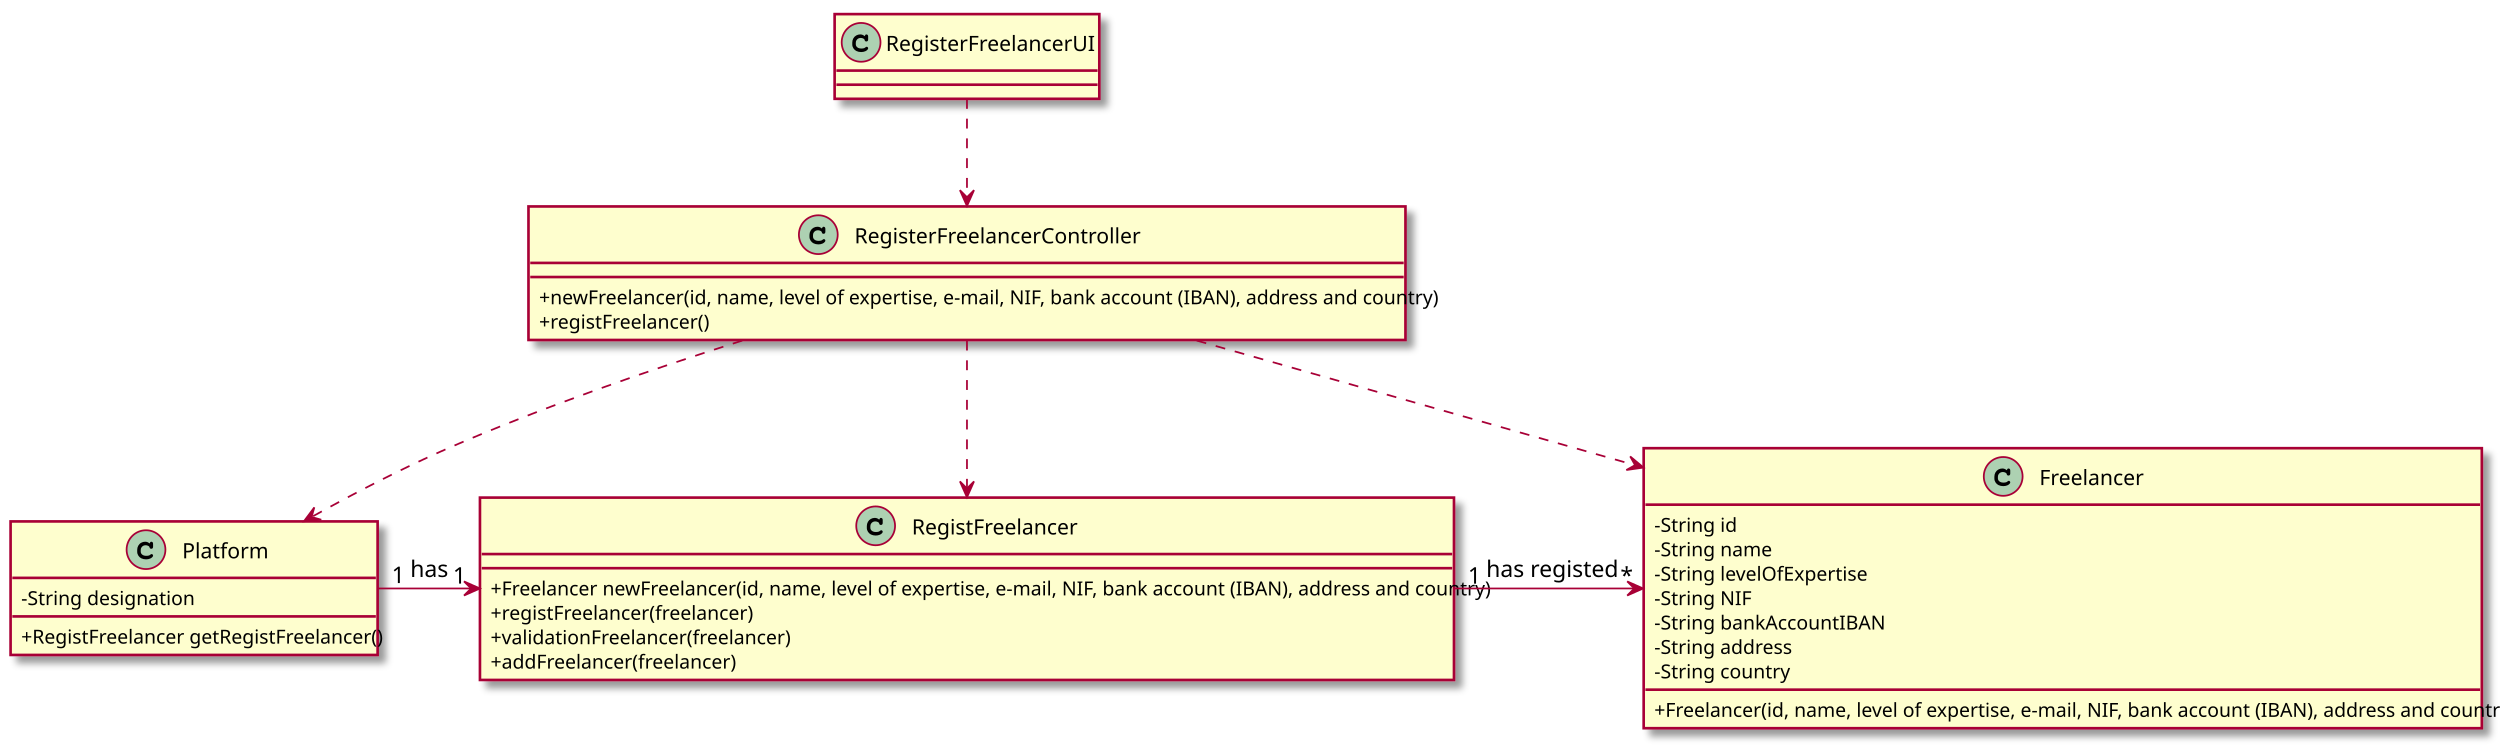
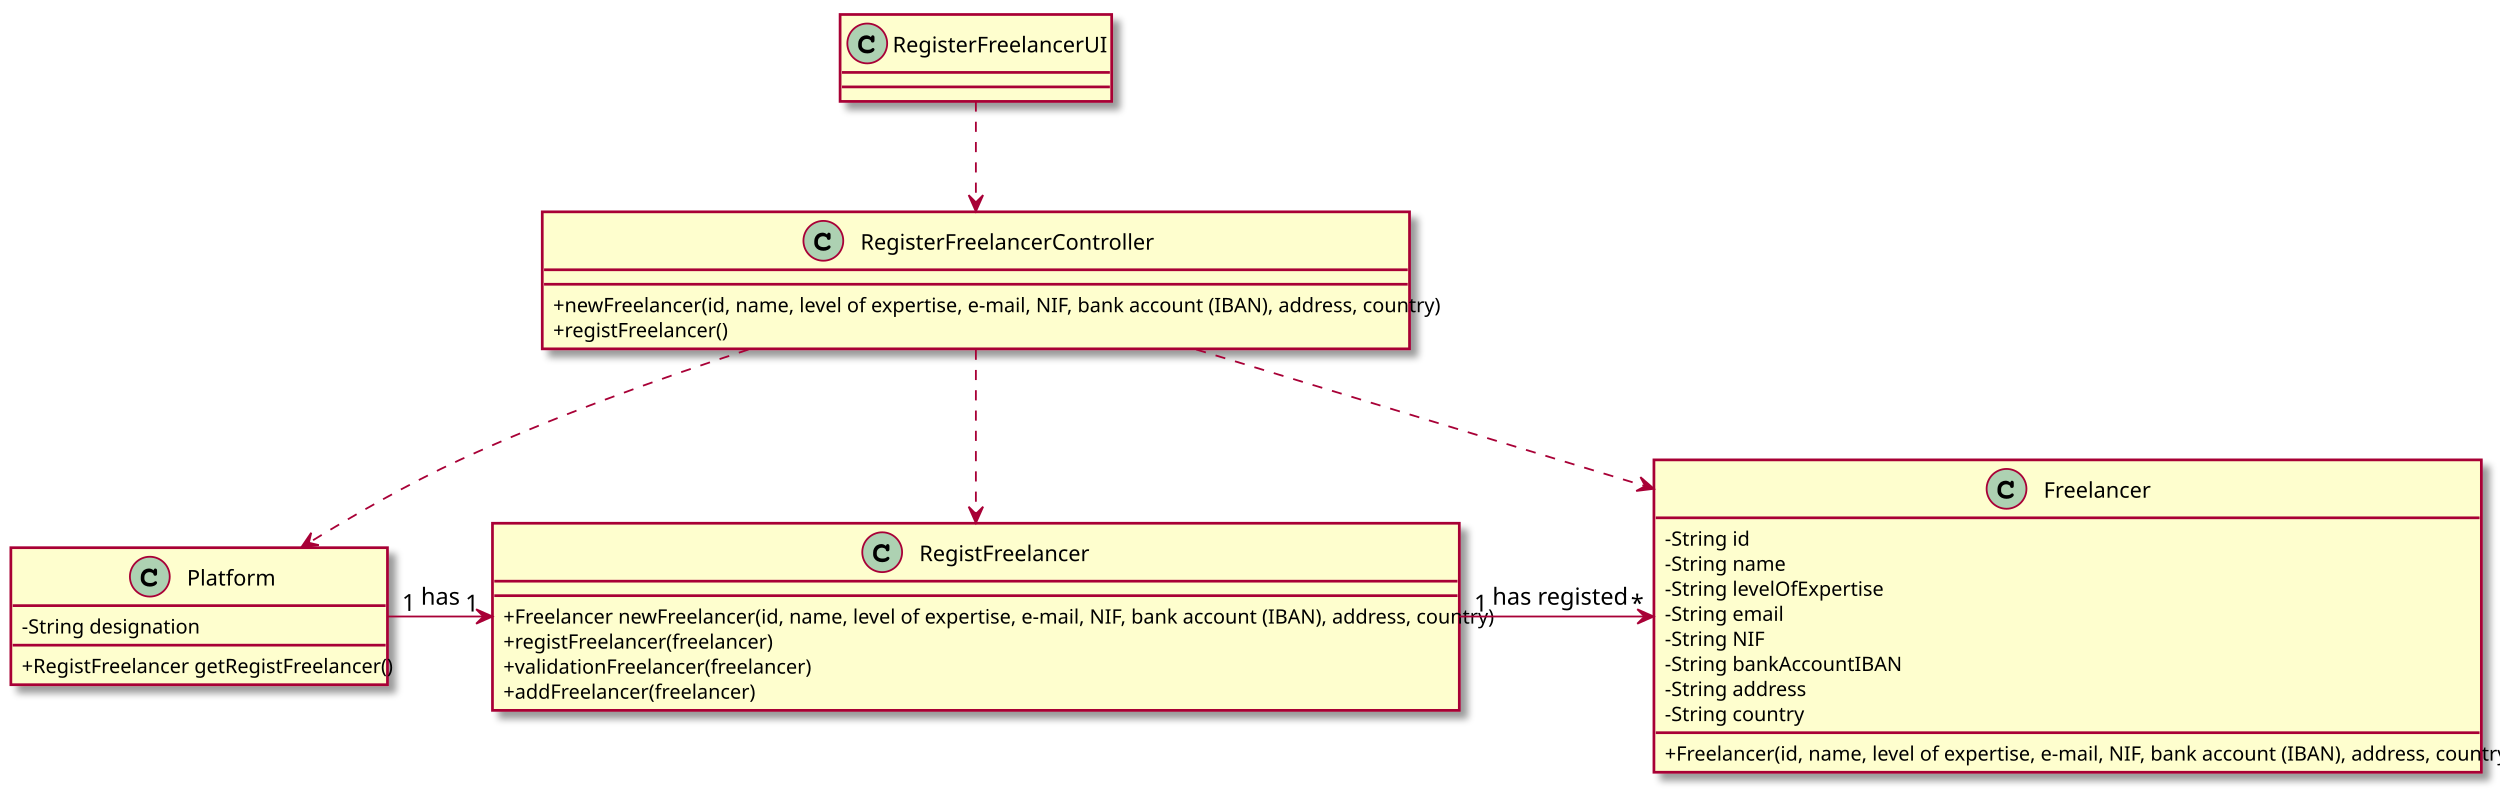
- <svg xmlns="http://www.w3.org/2000/svg" contentScriptType="application/ecmascript" contentStyleType="text/css" height="528.75px" preserveAspectRatio="none" style="width:1771px;height:528px;" version="1.1" viewBox="0 0 1771 528" width="1771.25px" zoomAndPan="magnify">
+ <svg xmlns="http://www.w3.org/2000/svg" contentScriptType="application/ecmascript" contentStyleType="text/css" height="546.25px" preserveAspectRatio="none" style="width:1726px;height:546px;" version="1.1" viewBox="0 0 1726 546" width="1726.25px" zoomAndPan="magnify">
  <defs>
-     <filter height="300%" id="f1frz63fgzcg3x" width="300%" x="-1" y="-1">
+     <filter height="300%" id="fy9ib8o3e1kol" width="300%" x="-1" y="-1">
      <feGaussianBlur result="blurOut" stdDeviation="2.5" />
      <feColorMatrix in="blurOut" result="blurOut2" type="matrix" values="0 0 0 0 0 0 0 0 0 0 0 0 0 0 0 0 0 0 .4 0" />
      <feOffset dx="5.0" dy="5.0" in="blurOut2" result="blurOut3" />
      <feBlend in="SourceGraphic" in2="blurOut3" mode="normal" />
    </filter>
  </defs>
  <g>
-     <rect fill="#FEFECE" filter="url(#f1frz63fgzcg3x)" height="60" id="RegisterFreelancerUI" style="stroke: #A80036; stroke-width: 1.875;" width="187.5" x="591.25" y="10" />
-     <ellipse cx="610" cy="30" fill="#ADD1B2" rx="13.75" ry="13.75" style="stroke: #A80036; stroke-width: 1.25;" />
-     <path d="M612.5,25.625 Q612.754,25 613.047,24.688 Q613.34,24.375 613.672,24.375 Q614.258,24.375 614.629,24.727 Q615,25.078 615,25.898 L615,27.852 Q615,28.672 614.648,29.023 Q614.297,29.375 613.75,29.375 Q613.262,29.375 612.949,29.16 Q612.637,28.945 612.5,28.379 Q612.441,27.988 612.227,27.773 Q611.836,27.363 611.133,27.129 Q610.43,26.875 609.727,26.875 Q608.848,26.875 608.106,27.227 Q607.383,27.578 606.816,28.359 Q606.25,29.141 606.25,30.215 L606.25,31.367 Q606.25,32.656 607.305,33.516 Q608.359,34.375 610.234,34.375 Q611.348,34.375 612.129,34.121 Q612.578,33.984 613.086,33.535 Q613.418,33.281 613.594,33.203 Q613.769,33.125 613.984,33.125 Q614.394,33.125 614.688,33.457 Q615,33.77 615,34.219 Q615,34.648 614.57,35.156 Q613.945,35.898 612.949,36.309 Q611.641,36.875 610.039,36.875 Q608.164,36.875 606.66,36.133 Q605.449,35.547 604.59,34.277 Q603.75,33.008 603.75,31.504 L603.75,30.137 Q603.75,28.574 604.492,27.207 Q605.254,25.84 606.562,25.117 Q607.891,24.375 609.375,24.375 Q610.273,24.375 611.055,24.688 Q611.836,25 612.5,25.625 Z " />
-     <text fill="#000000" font-family="sans-serif" font-size="15" lengthAdjust="spacingAndGlyphs" textLength="147.5" x="627.5" y="36.138">RegisterFreelancerUI</text>
-     <line style="stroke: #A80036; stroke-width: 1.875;" x1="592.5" x2="777.5" y1="50" y2="50" />
-     <line style="stroke: #A80036; stroke-width: 1.875;" x1="592.5" x2="777.5" y1="60" y2="60" />
-     <rect fill="#FEFECE" filter="url(#f1frz63fgzcg3x)" height="94.59" id="RegisterFreelancerController" style="stroke: #A80036; stroke-width: 1.875;" width="621.25" x="374.375" y="146.25" />
-     <ellipse cx="579.688" cy="166.25" fill="#ADD1B2" rx="13.75" ry="13.75" style="stroke: #A80036; stroke-width: 1.25;" />
-     <path d="M582.188,161.875 Q582.441,161.25 582.734,160.938 Q583.027,160.625 583.359,160.625 Q583.945,160.625 584.316,160.977 Q584.688,161.328 584.688,162.148 L584.688,164.102 Q584.688,164.922 584.336,165.273 Q583.984,165.625 583.438,165.625 Q582.949,165.625 582.637,165.41 Q582.324,165.195 582.188,164.629 Q582.129,164.238 581.914,164.023 Q581.523,163.613 580.82,163.379 Q580.117,163.125 579.414,163.125 Q578.535,163.125 577.793,163.477 Q577.07,163.828 576.504,164.609 Q575.938,165.391 575.938,166.465 L575.938,167.617 Q575.938,168.906 576.992,169.766 Q578.047,170.625 579.922,170.625 Q581.035,170.625 581.816,170.371 Q582.266,170.234 582.773,169.785 Q583.106,169.531 583.281,169.453 Q583.457,169.375 583.672,169.375 Q584.082,169.375 584.375,169.707 Q584.688,170.019 584.688,170.469 Q584.688,170.898 584.258,171.406 Q583.633,172.148 582.637,172.559 Q581.328,173.125 579.727,173.125 Q577.852,173.125 576.348,172.383 Q575.137,171.797 574.277,170.527 Q573.438,169.258 573.438,167.754 L573.438,166.387 Q573.438,164.824 574.18,163.457 Q574.941,162.09 576.25,161.367 Q577.578,160.625 579.062,160.625 Q579.961,160.625 580.742,160.938 Q581.523,161.25 582.188,161.875 Z " />
-     <text fill="#000000" font-family="sans-serif" font-size="15" lengthAdjust="spacingAndGlyphs" textLength="200" x="605.312" y="172.388">RegisterFreelancerController</text>
-     <line style="stroke: #A80036; stroke-width: 1.875;" x1="375.625" x2="994.375" y1="186.25" y2="186.25" />
-     <line style="stroke: #A80036; stroke-width: 1.875;" x1="375.625" x2="994.375" y1="196.25" y2="196.25" />
-     <text fill="#000000" font-family="sans-serif" font-size="13.75" lengthAdjust="spacingAndGlyphs" textLength="606.25" x="381.875" y="215.524">+newFreelancer(id, name, level of expertise, e-mail, NIF, bank account (IBAN), address and country)</text>
+     <rect fill="#FEFECE" filter="url(#fy9ib8o3e1kol)" height="60" id="RegisterFreelancerUI" style="stroke: #A80036; stroke-width: 1.875;" width="187.5" x="580" y="10" />
+     <ellipse cx="598.75" cy="30" fill="#ADD1B2" rx="13.75" ry="13.75" style="stroke: #A80036; stroke-width: 1.25;" />
+     <path d="M601.25,25.625 Q601.504,25 601.797,24.688 Q602.09,24.375 602.422,24.375 Q603.008,24.375 603.379,24.727 Q603.75,25.078 603.75,25.898 L603.75,27.852 Q603.75,28.672 603.398,29.023 Q603.047,29.375 602.5,29.375 Q602.012,29.375 601.699,29.16 Q601.387,28.945 601.25,28.379 Q601.191,27.988 600.977,27.773 Q600.586,27.363 599.883,27.129 Q599.18,26.875 598.477,26.875 Q597.598,26.875 596.856,27.227 Q596.133,27.578 595.566,28.359 Q595,29.141 595,30.215 L595,31.367 Q595,32.656 596.055,33.516 Q597.109,34.375 598.984,34.375 Q600.098,34.375 600.879,34.121 Q601.328,33.984 601.836,33.535 Q602.168,33.281 602.344,33.203 Q602.519,33.125 602.734,33.125 Q603.144,33.125 603.438,33.457 Q603.75,33.77 603.75,34.219 Q603.75,34.648 603.32,35.156 Q602.695,35.898 601.699,36.309 Q600.391,36.875 598.789,36.875 Q596.914,36.875 595.41,36.133 Q594.199,35.547 593.34,34.277 Q592.5,33.008 592.5,31.504 L592.5,30.137 Q592.5,28.574 593.242,27.207 Q594.004,25.84 595.312,25.117 Q596.641,24.375 598.125,24.375 Q599.023,24.375 599.805,24.688 Q600.586,25 601.25,25.625 Z " />
+     <text fill="#000000" font-family="sans-serif" font-size="15" lengthAdjust="spacingAndGlyphs" textLength="147.5" x="616.25" y="36.138">RegisterFreelancerUI</text>
+     <line style="stroke: #A80036; stroke-width: 1.875;" x1="581.25" x2="766.25" y1="50" y2="50" />
+     <line style="stroke: #A80036; stroke-width: 1.875;" x1="581.25" x2="766.25" y1="60" y2="60" />
+     <rect fill="#FEFECE" filter="url(#fy9ib8o3e1kol)" height="94.59" id="RegisterFreelancerController" style="stroke: #A80036; stroke-width: 1.875;" width="598.75" x="374.375" y="146.25" />
+     <ellipse cx="568.438" cy="166.25" fill="#ADD1B2" rx="13.75" ry="13.75" style="stroke: #A80036; stroke-width: 1.25;" />
+     <path d="M570.938,161.875 Q571.191,161.25 571.484,160.938 Q571.777,160.625 572.109,160.625 Q572.695,160.625 573.066,160.977 Q573.438,161.328 573.438,162.148 L573.438,164.102 Q573.438,164.922 573.086,165.273 Q572.734,165.625 572.188,165.625 Q571.699,165.625 571.387,165.41 Q571.074,165.195 570.938,164.629 Q570.879,164.238 570.664,164.023 Q570.273,163.613 569.57,163.379 Q568.867,163.125 568.164,163.125 Q567.285,163.125 566.543,163.477 Q565.82,163.828 565.254,164.609 Q564.688,165.391 564.688,166.465 L564.688,167.617 Q564.688,168.906 565.742,169.766 Q566.797,170.625 568.672,170.625 Q569.785,170.625 570.566,170.371 Q571.016,170.234 571.523,169.785 Q571.856,169.531 572.031,169.453 Q572.207,169.375 572.422,169.375 Q572.832,169.375 573.125,169.707 Q573.438,170.019 573.438,170.469 Q573.438,170.898 573.008,171.406 Q572.383,172.148 571.387,172.559 Q570.078,173.125 568.477,173.125 Q566.602,173.125 565.098,172.383 Q563.887,171.797 563.027,170.527 Q562.188,169.258 562.188,167.754 L562.188,166.387 Q562.188,164.824 562.93,163.457 Q563.691,162.09 565,161.367 Q566.328,160.625 567.812,160.625 Q568.711,160.625 569.492,160.938 Q570.273,161.25 570.938,161.875 Z " />
+     <text fill="#000000" font-family="sans-serif" font-size="15" lengthAdjust="spacingAndGlyphs" textLength="200" x="594.062" y="172.388">RegisterFreelancerController</text>
+     <line style="stroke: #A80036; stroke-width: 1.875;" x1="375.625" x2="971.875" y1="186.25" y2="186.25" />
+     <line style="stroke: #A80036; stroke-width: 1.875;" x1="375.625" x2="971.875" y1="196.25" y2="196.25" />
+     <text fill="#000000" font-family="sans-serif" font-size="13.75" lengthAdjust="spacingAndGlyphs" textLength="583.75" x="381.875" y="215.524">+newFreelancer(id, name, level of expertise, e-mail, NIF, bank account (IBAN), address, country)</text>
    <text fill="#000000" font-family="sans-serif" font-size="13.75" lengthAdjust="spacingAndGlyphs" textLength="116.25" x="381.875" y="232.819">+registFreelancer()</text>
-     <rect fill="#FEFECE" filter="url(#f1frz63fgzcg3x)" height="94.59" id="Platform" style="stroke: #A80036; stroke-width: 1.875;" width="260" x="7.5" y="369.375" />
-     <ellipse cx="103.438" cy="389.375" fill="#ADD1B2" rx="13.75" ry="13.75" style="stroke: #A80036; stroke-width: 1.25;" />
-     <path d="M105.938,385 Q106.191,384.375 106.484,384.062 Q106.777,383.75 107.109,383.75 Q107.695,383.75 108.066,384.102 Q108.438,384.453 108.438,385.273 L108.438,387.227 Q108.438,388.047 108.086,388.398 Q107.734,388.75 107.188,388.75 Q106.699,388.75 106.387,388.535 Q106.074,388.32 105.938,387.754 Q105.879,387.363 105.664,387.148 Q105.273,386.738 104.57,386.504 Q103.867,386.25 103.164,386.25 Q102.285,386.25 101.543,386.602 Q100.82,386.953 100.254,387.734 Q99.688,388.516 99.688,389.59 L99.688,390.742 Q99.688,392.031 100.742,392.891 Q101.797,393.75 103.672,393.75 Q104.785,393.75 105.566,393.496 Q106.016,393.359 106.523,392.91 Q106.856,392.656 107.031,392.578 Q107.207,392.5 107.422,392.5 Q107.832,392.5 108.125,392.832 Q108.438,393.144 108.438,393.594 Q108.438,394.023 108.008,394.531 Q107.383,395.273 106.387,395.684 Q105.078,396.25 103.477,396.25 Q101.602,396.25 100.098,395.508 Q98.887,394.922 98.027,393.652 Q97.188,392.383 97.188,390.879 L97.188,389.512 Q97.188,387.949 97.93,386.582 Q98.691,385.215 100,384.492 Q101.328,383.75 102.812,383.75 Q103.711,383.75 104.492,384.062 Q105.273,384.375 105.938,385 Z " />
-     <text fill="#000000" font-family="sans-serif" font-size="15" lengthAdjust="spacingAndGlyphs" textLength="57.5" x="129.062" y="395.513">Platform</text>
-     <line style="stroke: #A80036; stroke-width: 1.875;" x1="8.75" x2="266.25" y1="409.375" y2="409.375" />
-     <text fill="#000000" font-family="sans-serif" font-size="13.75" lengthAdjust="spacingAndGlyphs" textLength="112.5" x="15" y="428.649">-String designation</text>
-     <line style="stroke: #A80036; stroke-width: 1.875;" x1="8.75" x2="266.25" y1="436.67" y2="436.67" />
-     <text fill="#000000" font-family="sans-serif" font-size="13.75" lengthAdjust="spacingAndGlyphs" textLength="245" x="15" y="455.944">+RegistFreelancer getRegistFreelancer()</text>
-     <rect fill="#FEFECE" filter="url(#f1frz63fgzcg3x)" height="129.18" id="RegistFreelancer" style="stroke: #A80036; stroke-width: 1.875;" width="690" x="340" y="352.5" />
-     <ellipse cx="620.312" cy="372.5" fill="#ADD1B2" rx="13.75" ry="13.75" style="stroke: #A80036; stroke-width: 1.25;" />
-     <path d="M622.812,368.125 Q623.066,367.5 623.359,367.188 Q623.652,366.875 623.984,366.875 Q624.57,366.875 624.941,367.227 Q625.312,367.578 625.312,368.398 L625.312,370.352 Q625.312,371.172 624.961,371.523 Q624.609,371.875 624.062,371.875 Q623.574,371.875 623.262,371.66 Q622.949,371.445 622.812,370.879 Q622.754,370.488 622.539,370.273 Q622.148,369.863 621.445,369.629 Q620.742,369.375 620.039,369.375 Q619.16,369.375 618.418,369.727 Q617.695,370.078 617.129,370.859 Q616.562,371.641 616.562,372.715 L616.562,373.867 Q616.562,375.156 617.617,376.016 Q618.672,376.875 620.547,376.875 Q621.66,376.875 622.441,376.621 Q622.891,376.484 623.398,376.035 Q623.731,375.781 623.906,375.703 Q624.082,375.625 624.297,375.625 Q624.707,375.625 625,375.957 Q625.312,376.269 625.312,376.719 Q625.312,377.148 624.883,377.656 Q624.258,378.398 623.262,378.809 Q621.953,379.375 620.352,379.375 Q618.477,379.375 616.973,378.633 Q615.762,378.047 614.902,376.777 Q614.062,375.508 614.062,374.004 L614.062,372.637 Q614.062,371.074 614.805,369.707 Q615.566,368.34 616.875,367.617 Q618.203,366.875 619.688,366.875 Q620.586,366.875 621.367,367.188 Q622.148,367.5 622.812,368.125 Z " />
-     <text fill="#000000" font-family="sans-serif" font-size="15" lengthAdjust="spacingAndGlyphs" textLength="118.75" x="645.938" y="378.638">RegistFreelancer</text>
-     <line style="stroke: #A80036; stroke-width: 1.875;" x1="341.25" x2="1028.75" y1="392.5" y2="392.5" />
-     <line style="stroke: #A80036; stroke-width: 1.875;" x1="341.25" x2="1028.75" y1="402.5" y2="402.5" />
-     <text fill="#000000" font-family="sans-serif" font-size="13.75" lengthAdjust="spacingAndGlyphs" textLength="675" x="347.5" y="421.774">+Freelancer newFreelancer(id, name, level of expertise, e-mail, NIF, bank account (IBAN), address and country)</text>
-     <text fill="#000000" font-family="sans-serif" font-size="13.75" lengthAdjust="spacingAndGlyphs" textLength="178.75" x="347.5" y="439.069">+registFreelancer(freelancer)</text>
-     <text fill="#000000" font-family="sans-serif" font-size="13.75" lengthAdjust="spacingAndGlyphs" textLength="201.25" x="347.5" y="456.363">+validationFreelancer(freelancer)</text>
-     <text fill="#000000" font-family="sans-serif" font-size="13.75" lengthAdjust="spacingAndGlyphs" textLength="167.5" x="347.5" y="473.658">+addFreelancer(freelancer)</text>
-     <rect fill="#FEFECE" filter="url(#f1frz63fgzcg3x)" height="198.359" id="Freelancer" style="stroke: #A80036; stroke-width: 1.875;" width="593.75" x="1164.375" y="317.5" />
-     <ellipse cx="1419.062" cy="337.5" fill="#ADD1B2" rx="13.75" ry="13.75" style="stroke: #A80036; stroke-width: 1.25;" />
-     <path d="M1421.562,333.125 Q1421.816,332.5 1422.109,332.188 Q1422.402,331.875 1422.734,331.875 Q1423.32,331.875 1423.691,332.227 Q1424.062,332.578 1424.062,333.398 L1424.062,335.352 Q1424.062,336.172 1423.711,336.523 Q1423.359,336.875 1422.812,336.875 Q1422.324,336.875 1422.012,336.66 Q1421.699,336.445 1421.562,335.879 Q1421.504,335.488 1421.289,335.273 Q1420.898,334.863 1420.195,334.629 Q1419.492,334.375 1418.789,334.375 Q1417.91,334.375 1417.168,334.727 Q1416.445,335.078 1415.879,335.859 Q1415.312,336.641 1415.312,337.715 L1415.312,338.867 Q1415.312,340.156 1416.367,341.016 Q1417.422,341.875 1419.297,341.875 Q1420.41,341.875 1421.191,341.621 Q1421.641,341.484 1422.148,341.035 Q1422.48,340.781 1422.656,340.703 Q1422.832,340.625 1423.047,340.625 Q1423.457,340.625 1423.75,340.957 Q1424.062,341.269 1424.062,341.719 Q1424.062,342.148 1423.633,342.656 Q1423.008,343.398 1422.012,343.809 Q1420.703,344.375 1419.102,344.375 Q1417.227,344.375 1415.723,343.633 Q1414.512,343.047 1413.652,341.777 Q1412.812,340.508 1412.812,339.004 L1412.812,337.637 Q1412.812,336.074 1413.555,334.707 Q1414.316,333.34 1415.625,332.617 Q1416.953,331.875 1418.438,331.875 Q1419.336,331.875 1420.117,332.188 Q1420.898,332.5 1421.562,333.125 Z " />
-     <text fill="#000000" font-family="sans-serif" font-size="15" lengthAdjust="spacingAndGlyphs" textLength="73.75" x="1444.688" y="343.638">Freelancer</text>
-     <line style="stroke: #A80036; stroke-width: 1.875;" x1="1165.625" x2="1756.875" y1="357.5" y2="357.5" />
-     <text fill="#000000" font-family="sans-serif" font-size="13.75" lengthAdjust="spacingAndGlyphs" textLength="53.75" x="1171.875" y="376.774">-String id</text>
-     <text fill="#000000" font-family="sans-serif" font-size="13.75" lengthAdjust="spacingAndGlyphs" textLength="76.25" x="1171.875" y="394.069">-String name</text>
-     <text fill="#000000" font-family="sans-serif" font-size="13.75" lengthAdjust="spacingAndGlyphs" textLength="142.5" x="1171.875" y="411.363">-String levelOfExpertise</text>
-     <text fill="#000000" font-family="sans-serif" font-size="13.75" lengthAdjust="spacingAndGlyphs" textLength="62.5" x="1171.875" y="428.658">-String NIF</text>
-     <text fill="#000000" font-family="sans-serif" font-size="13.75" lengthAdjust="spacingAndGlyphs" textLength="153.75" x="1171.875" y="445.953">-String bankAccountIBAN</text>
-     <text fill="#000000" font-family="sans-serif" font-size="13.75" lengthAdjust="spacingAndGlyphs" textLength="93.75" x="1171.875" y="463.248">-String address</text>
-     <text fill="#000000" font-family="sans-serif" font-size="13.75" lengthAdjust="spacingAndGlyphs" textLength="90" x="1171.875" y="480.543">-String country</text>
-     <line style="stroke: #A80036; stroke-width: 1.875;" x1="1165.625" x2="1756.875" y1="488.565" y2="488.565" />
-     <text fill="#000000" font-family="sans-serif" font-size="13.75" lengthAdjust="spacingAndGlyphs" textLength="578.75" x="1171.875" y="507.838">+Freelancer(id, name, level of expertise, e-mail, NIF, bank account (IBAN), address and country)</text>
-     <path d="M685,70.055 C685,89.641 685,116.135 685,139.469 " fill="none" id="RegisterFreelancerUI-&gt;RegisterFreelancerController" style="stroke: #A80036; stroke-width: 1.25; stroke-dasharray: 7.0,7.0;" />
-     <polygon fill="#A80036" points="685,145.959,690,134.709,685,139.709,680,134.709,685,145.959" style="stroke: #A80036; stroke-width: 1.25;" />
-     <path d="M685,241.25 C685,271.582 685,311.805 685,345.975 " fill="none" id="RegisterFreelancerController-&gt;RegistFreelancer" style="stroke: #A80036; stroke-width: 1.25; stroke-dasharray: 7.0,7.0;" />
-     <polygon fill="#A80036" points="685,352.281,690,341.031,685,346.031,680,341.031,685,352.281" style="stroke: #A80036; stroke-width: 1.25;" />
-     <path d="M847.727,241.25 C937.63,266.803 1052.224,299.371 1157.979,329.43 " fill="none" id="RegisterFreelancerController-&gt;Freelancer" style="stroke: #A80036; stroke-width: 1.25; stroke-dasharray: 7.0,7.0;" />
-     <polygon fill="#A80036" points="1164.289,331.223,1154.834,323.337,1158.277,329.514,1152.1,332.956,1164.289,331.223" style="stroke: #A80036; stroke-width: 1.25;" />
-     <path d="M525.769,241.286 C460.266,262.066 384.255,288.452 317.5,317.5 C285.086,331.604 250.731,349.534 220.819,366.197 " fill="none" id="RegisterFreelancerController-&gt;Platform" style="stroke: #A80036; stroke-width: 1.25; stroke-dasharray: 7.0,7.0;" />
-     <polygon fill="#A80036" points="215.286,369.294,227.545,368.163,220.74,366.242,222.662,359.437,215.286,369.294" style="stroke: #A80036; stroke-width: 1.25;" />
-     <path d="M267.598,416.875 C288.266,416.875 310.459,416.875 333.451,416.875 " fill="none" id="Platform-&gt;RegistFreelancer" style="stroke: #A80036; stroke-width: 1.25;" />
-     <polygon fill="#A80036" points="339.956,416.875,328.706,411.875,333.706,416.875,328.706,421.875,339.956,416.875" style="stroke: #A80036; stroke-width: 1.25;" />
-     <text fill="#000000" font-family="sans-serif" font-size="16.25" lengthAdjust="spacingAndGlyphs" textLength="26.25" x="290.625" y="408.744">has</text>
-     <text fill="#000000" font-family="sans-serif" font-size="16.25" lengthAdjust="spacingAndGlyphs" textLength="8.75" x="277.473" y="413.041">1</text>
-     <text fill="#000000" font-family="sans-serif" font-size="16.25" lengthAdjust="spacingAndGlyphs" textLength="8.75" x="320.833" y="413.447">1</text>
-     <path d="M1030.56,416.875 C1072.807,416.875 1115.735,416.875 1157.309,416.875 " fill="none" id="RegistFreelancer-&gt;Freelancer" style="stroke: #A80036; stroke-width: 1.25;" />
-     <polygon fill="#A80036" points="1163.969,416.875,1152.719,411.875,1157.719,416.875,1152.719,421.875,1163.969,416.875" style="stroke: #A80036; stroke-width: 1.25;" />
-     <text fill="#000000" font-family="sans-serif" font-size="16.25" lengthAdjust="spacingAndGlyphs" textLength="88.75" x="1052.812" y="408.744">has registed</text>
-     <text fill="#000000" font-family="sans-serif" font-size="16.25" lengthAdjust="spacingAndGlyphs" textLength="8.75" x="1039.855" y="413.478">1</text>
-     <text fill="#000000" font-family="sans-serif" font-size="16.25" lengthAdjust="spacingAndGlyphs" textLength="6.25" x="1147.862" y="413.429">*</text>
+     <rect fill="#FEFECE" filter="url(#fy9ib8o3e1kol)" height="94.59" id="Platform" style="stroke: #A80036; stroke-width: 1.875;" width="260" x="7.5" y="378.125" />
+     <ellipse cx="103.438" cy="398.125" fill="#ADD1B2" rx="13.75" ry="13.75" style="stroke: #A80036; stroke-width: 1.25;" />
+     <path d="M105.938,393.75 Q106.191,393.125 106.484,392.812 Q106.777,392.5 107.109,392.5 Q107.695,392.5 108.066,392.852 Q108.438,393.203 108.438,394.023 L108.438,395.977 Q108.438,396.797 108.086,397.148 Q107.734,397.5 107.188,397.5 Q106.699,397.5 106.387,397.285 Q106.074,397.07 105.938,396.504 Q105.879,396.113 105.664,395.898 Q105.273,395.488 104.57,395.254 Q103.867,395 103.164,395 Q102.285,395 101.543,395.352 Q100.82,395.703 100.254,396.484 Q99.688,397.266 99.688,398.34 L99.688,399.492 Q99.688,400.781 100.742,401.641 Q101.797,402.5 103.672,402.5 Q104.785,402.5 105.566,402.246 Q106.016,402.109 106.523,401.66 Q106.856,401.406 107.031,401.328 Q107.207,401.25 107.422,401.25 Q107.832,401.25 108.125,401.582 Q108.438,401.894 108.438,402.344 Q108.438,402.773 108.008,403.281 Q107.383,404.023 106.387,404.434 Q105.078,405 103.477,405 Q101.602,405 100.098,404.258 Q98.887,403.672 98.027,402.402 Q97.188,401.133 97.188,399.629 L97.188,398.262 Q97.188,396.699 97.93,395.332 Q98.691,393.965 100,393.242 Q101.328,392.5 102.812,392.5 Q103.711,392.5 104.492,392.812 Q105.273,393.125 105.938,393.75 Z " />
+     <text fill="#000000" font-family="sans-serif" font-size="15" lengthAdjust="spacingAndGlyphs" textLength="57.5" x="129.062" y="404.263">Platform</text>
+     <line style="stroke: #A80036; stroke-width: 1.875;" x1="8.75" x2="266.25" y1="418.125" y2="418.125" />
+     <text fill="#000000" font-family="sans-serif" font-size="13.75" lengthAdjust="spacingAndGlyphs" textLength="112.5" x="15" y="437.399">-String designation</text>
+     <line style="stroke: #A80036; stroke-width: 1.875;" x1="8.75" x2="266.25" y1="445.42" y2="445.42" />
+     <text fill="#000000" font-family="sans-serif" font-size="13.75" lengthAdjust="spacingAndGlyphs" textLength="245" x="15" y="464.694">+RegistFreelancer getRegistFreelancer()</text>
+     <rect fill="#FEFECE" filter="url(#fy9ib8o3e1kol)" height="129.18" id="RegistFreelancer" style="stroke: #A80036; stroke-width: 1.875;" width="667.5" x="340" y="361.25" />
+     <ellipse cx="609.062" cy="381.25" fill="#ADD1B2" rx="13.75" ry="13.75" style="stroke: #A80036; stroke-width: 1.25;" />
+     <path d="M611.562,376.875 Q611.816,376.25 612.109,375.938 Q612.402,375.625 612.734,375.625 Q613.32,375.625 613.691,375.977 Q614.062,376.328 614.062,377.148 L614.062,379.102 Q614.062,379.922 613.711,380.273 Q613.359,380.625 612.812,380.625 Q612.324,380.625 612.012,380.41 Q611.699,380.195 611.562,379.629 Q611.504,379.238 611.289,379.023 Q610.898,378.613 610.195,378.379 Q609.492,378.125 608.789,378.125 Q607.91,378.125 607.168,378.477 Q606.445,378.828 605.879,379.609 Q605.312,380.391 605.312,381.465 L605.312,382.617 Q605.312,383.906 606.367,384.766 Q607.422,385.625 609.297,385.625 Q610.41,385.625 611.191,385.371 Q611.641,385.234 612.148,384.785 Q612.481,384.531 612.656,384.453 Q612.832,384.375 613.047,384.375 Q613.457,384.375 613.75,384.707 Q614.062,385.019 614.062,385.469 Q614.062,385.898 613.633,386.406 Q613.008,387.148 612.012,387.559 Q610.703,388.125 609.102,388.125 Q607.227,388.125 605.723,387.383 Q604.512,386.797 603.652,385.527 Q602.812,384.258 602.812,382.754 L602.812,381.387 Q602.812,379.824 603.555,378.457 Q604.316,377.09 605.625,376.367 Q606.953,375.625 608.438,375.625 Q609.336,375.625 610.117,375.938 Q610.898,376.25 611.562,376.875 Z " />
+     <text fill="#000000" font-family="sans-serif" font-size="15" lengthAdjust="spacingAndGlyphs" textLength="118.75" x="634.688" y="387.388">RegistFreelancer</text>
+     <line style="stroke: #A80036; stroke-width: 1.875;" x1="341.25" x2="1006.25" y1="401.25" y2="401.25" />
+     <line style="stroke: #A80036; stroke-width: 1.875;" x1="341.25" x2="1006.25" y1="411.25" y2="411.25" />
+     <text fill="#000000" font-family="sans-serif" font-size="13.75" lengthAdjust="spacingAndGlyphs" textLength="652.5" x="347.5" y="430.524">+Freelancer newFreelancer(id, name, level of expertise, e-mail, NIF, bank account (IBAN), address, country)</text>
+     <text fill="#000000" font-family="sans-serif" font-size="13.75" lengthAdjust="spacingAndGlyphs" textLength="178.75" x="347.5" y="447.819">+registFreelancer(freelancer)</text>
+     <text fill="#000000" font-family="sans-serif" font-size="13.75" lengthAdjust="spacingAndGlyphs" textLength="201.25" x="347.5" y="465.113">+validationFreelancer(freelancer)</text>
+     <text fill="#000000" font-family="sans-serif" font-size="13.75" lengthAdjust="spacingAndGlyphs" textLength="167.5" x="347.5" y="482.408">+addFreelancer(freelancer)</text>
+     <rect fill="#FEFECE" filter="url(#fy9ib8o3e1kol)" height="215.654" id="Freelancer" style="stroke: #A80036; stroke-width: 1.875;" width="571.25" x="1141.875" y="317.5" />
+     <ellipse cx="1385.312" cy="337.5" fill="#ADD1B2" rx="13.75" ry="13.75" style="stroke: #A80036; stroke-width: 1.25;" />
+     <path d="M1387.812,333.125 Q1388.066,332.5 1388.359,332.188 Q1388.652,331.875 1388.984,331.875 Q1389.57,331.875 1389.941,332.227 Q1390.312,332.578 1390.312,333.398 L1390.312,335.352 Q1390.312,336.172 1389.961,336.523 Q1389.609,336.875 1389.062,336.875 Q1388.574,336.875 1388.262,336.66 Q1387.949,336.445 1387.812,335.879 Q1387.754,335.488 1387.539,335.273 Q1387.148,334.863 1386.445,334.629 Q1385.742,334.375 1385.039,334.375 Q1384.16,334.375 1383.418,334.727 Q1382.695,335.078 1382.129,335.859 Q1381.562,336.641 1381.562,337.715 L1381.562,338.867 Q1381.562,340.156 1382.617,341.016 Q1383.672,341.875 1385.547,341.875 Q1386.66,341.875 1387.441,341.621 Q1387.891,341.484 1388.398,341.035 Q1388.73,340.781 1388.906,340.703 Q1389.082,340.625 1389.297,340.625 Q1389.707,340.625 1390,340.957 Q1390.312,341.269 1390.312,341.719 Q1390.312,342.148 1389.883,342.656 Q1389.258,343.398 1388.262,343.809 Q1386.953,344.375 1385.352,344.375 Q1383.477,344.375 1381.973,343.633 Q1380.762,343.047 1379.902,341.777 Q1379.062,340.508 1379.062,339.004 L1379.062,337.637 Q1379.062,336.074 1379.805,334.707 Q1380.566,333.34 1381.875,332.617 Q1383.203,331.875 1384.688,331.875 Q1385.586,331.875 1386.367,332.188 Q1387.148,332.5 1387.812,333.125 Z " />
+     <text fill="#000000" font-family="sans-serif" font-size="15" lengthAdjust="spacingAndGlyphs" textLength="73.75" x="1410.938" y="343.638">Freelancer</text>
+     <line style="stroke: #A80036; stroke-width: 1.875;" x1="1143.125" x2="1711.875" y1="357.5" y2="357.5" />
+     <text fill="#000000" font-family="sans-serif" font-size="13.75" lengthAdjust="spacingAndGlyphs" textLength="53.75" x="1149.375" y="376.774">-String id</text>
+     <text fill="#000000" font-family="sans-serif" font-size="13.75" lengthAdjust="spacingAndGlyphs" textLength="76.25" x="1149.375" y="394.069">-String name</text>
+     <text fill="#000000" font-family="sans-serif" font-size="13.75" lengthAdjust="spacingAndGlyphs" textLength="142.5" x="1149.375" y="411.363">-String levelOfExpertise</text>
+     <text fill="#000000" font-family="sans-serif" font-size="13.75" lengthAdjust="spacingAndGlyphs" textLength="73.75" x="1149.375" y="428.658">-String email</text>
+     <text fill="#000000" font-family="sans-serif" font-size="13.75" lengthAdjust="spacingAndGlyphs" textLength="62.5" x="1149.375" y="445.953">-String NIF</text>
+     <text fill="#000000" font-family="sans-serif" font-size="13.75" lengthAdjust="spacingAndGlyphs" textLength="153.75" x="1149.375" y="463.248">-String bankAccountIBAN</text>
+     <text fill="#000000" font-family="sans-serif" font-size="13.75" lengthAdjust="spacingAndGlyphs" textLength="93.75" x="1149.375" y="480.543">-String address</text>
+     <text fill="#000000" font-family="sans-serif" font-size="13.75" lengthAdjust="spacingAndGlyphs" textLength="90" x="1149.375" y="497.838">-String country</text>
+     <line style="stroke: #A80036; stroke-width: 1.875;" x1="1143.125" x2="1711.875" y1="505.859" y2="505.859" />
+     <text fill="#000000" font-family="sans-serif" font-size="13.75" lengthAdjust="spacingAndGlyphs" textLength="556.25" x="1149.375" y="525.133">+Freelancer(id, name, level of expertise, e-mail, NIF, bank account (IBAN), address, country)</text>
+     <path d="M673.75,70.055 C673.75,89.641 673.75,116.135 673.75,139.469 " fill="none" id="RegisterFreelancerUI-&gt;RegisterFreelancerController" style="stroke: #A80036; stroke-width: 1.25; stroke-dasharray: 7.0,7.0;" />
+     <polygon fill="#A80036" points="673.75,145.959,678.75,134.709,673.75,139.709,668.75,134.709,673.75,145.959" style="stroke: #A80036; stroke-width: 1.25;" />
+     <path d="M673.75,241.417 C673.75,273.962 673.75,318.041 673.75,354.777 " fill="none" id="RegisterFreelancerController-&gt;RegistFreelancer" style="stroke: #A80036; stroke-width: 1.25; stroke-dasharray: 7.0,7.0;" />
+     <polygon fill="#A80036" points="673.75,361.076,678.75,349.826,673.75,354.826,668.75,349.826,673.75,361.076" style="stroke: #A80036; stroke-width: 1.25;" />
+     <path d="M825.829,241.28 C914.778,268.348 1030.053,303.428 1135.868,335.627 " fill="none" id="RegisterFreelancerController-&gt;Freelancer" style="stroke: #A80036; stroke-width: 1.25; stroke-dasharray: 7.0,7.0;" />
+     <polygon fill="#A80036" points="1141.858,337.451,1132.551,329.392,1135.878,335.631,1129.639,338.959,1141.858,337.451" style="stroke: #A80036; stroke-width: 1.25;" />
+     <path d="M516.725,241.314 C453.664,261.881 381.009,288.104 317.5,317.5 C282.113,333.88 244.77,355.303 213.327,374.664 " fill="none" id="RegisterFreelancerController-&gt;Platform" style="stroke: #A80036; stroke-width: 1.25; stroke-dasharray: 7.0,7.0;" />
+     <polygon fill="#A80036" points="207.931,378.002,220.129,376.338,213.247,374.715,214.87,367.833,207.931,378.002" style="stroke: #A80036; stroke-width: 1.25;" />
+     <path d="M267.654,425.625 C288.339,425.625 310.529,425.625 333.483,425.625 " fill="none" id="Platform-&gt;RegistFreelancer" style="stroke: #A80036; stroke-width: 1.25;" />
+     <polygon fill="#A80036" points="339.976,425.625,328.726,420.625,333.726,425.625,328.726,430.625,339.976,425.625" style="stroke: #A80036; stroke-width: 1.25;" />
+     <text fill="#000000" font-family="sans-serif" font-size="16.25" lengthAdjust="spacingAndGlyphs" textLength="26.25" x="290.625" y="417.494">has</text>
+     <text fill="#000000" font-family="sans-serif" font-size="16.25" lengthAdjust="spacingAndGlyphs" textLength="8.75" x="277.533" y="421.791">1</text>
+     <text fill="#000000" font-family="sans-serif" font-size="16.25" lengthAdjust="spacingAndGlyphs" textLength="8.75" x="321.188" y="422.197">1</text>
+     <path d="M1007.648,425.625 C1050.071,425.625 1093.233,425.625 1134.94,425.625 " fill="none" id="RegistFreelancer-&gt;Freelancer" style="stroke: #A80036; stroke-width: 1.25;" />
+     <polygon fill="#A80036" points="1141.621,425.625,1130.371,420.625,1135.371,425.625,1130.371,430.625,1141.621,425.625" style="stroke: #A80036; stroke-width: 1.25;" />
+     <text fill="#000000" font-family="sans-serif" font-size="16.25" lengthAdjust="spacingAndGlyphs" textLength="88.75" x="1030.312" y="417.494">has registed</text>
+     <text fill="#000000" font-family="sans-serif" font-size="16.25" lengthAdjust="spacingAndGlyphs" textLength="8.75" x="1017.69" y="422.197">1</text>
+     <text fill="#000000" font-family="sans-serif" font-size="16.25" lengthAdjust="spacingAndGlyphs" textLength="6.25" x="1125.888" y="422.183">*</text>
  </g>
</svg>
